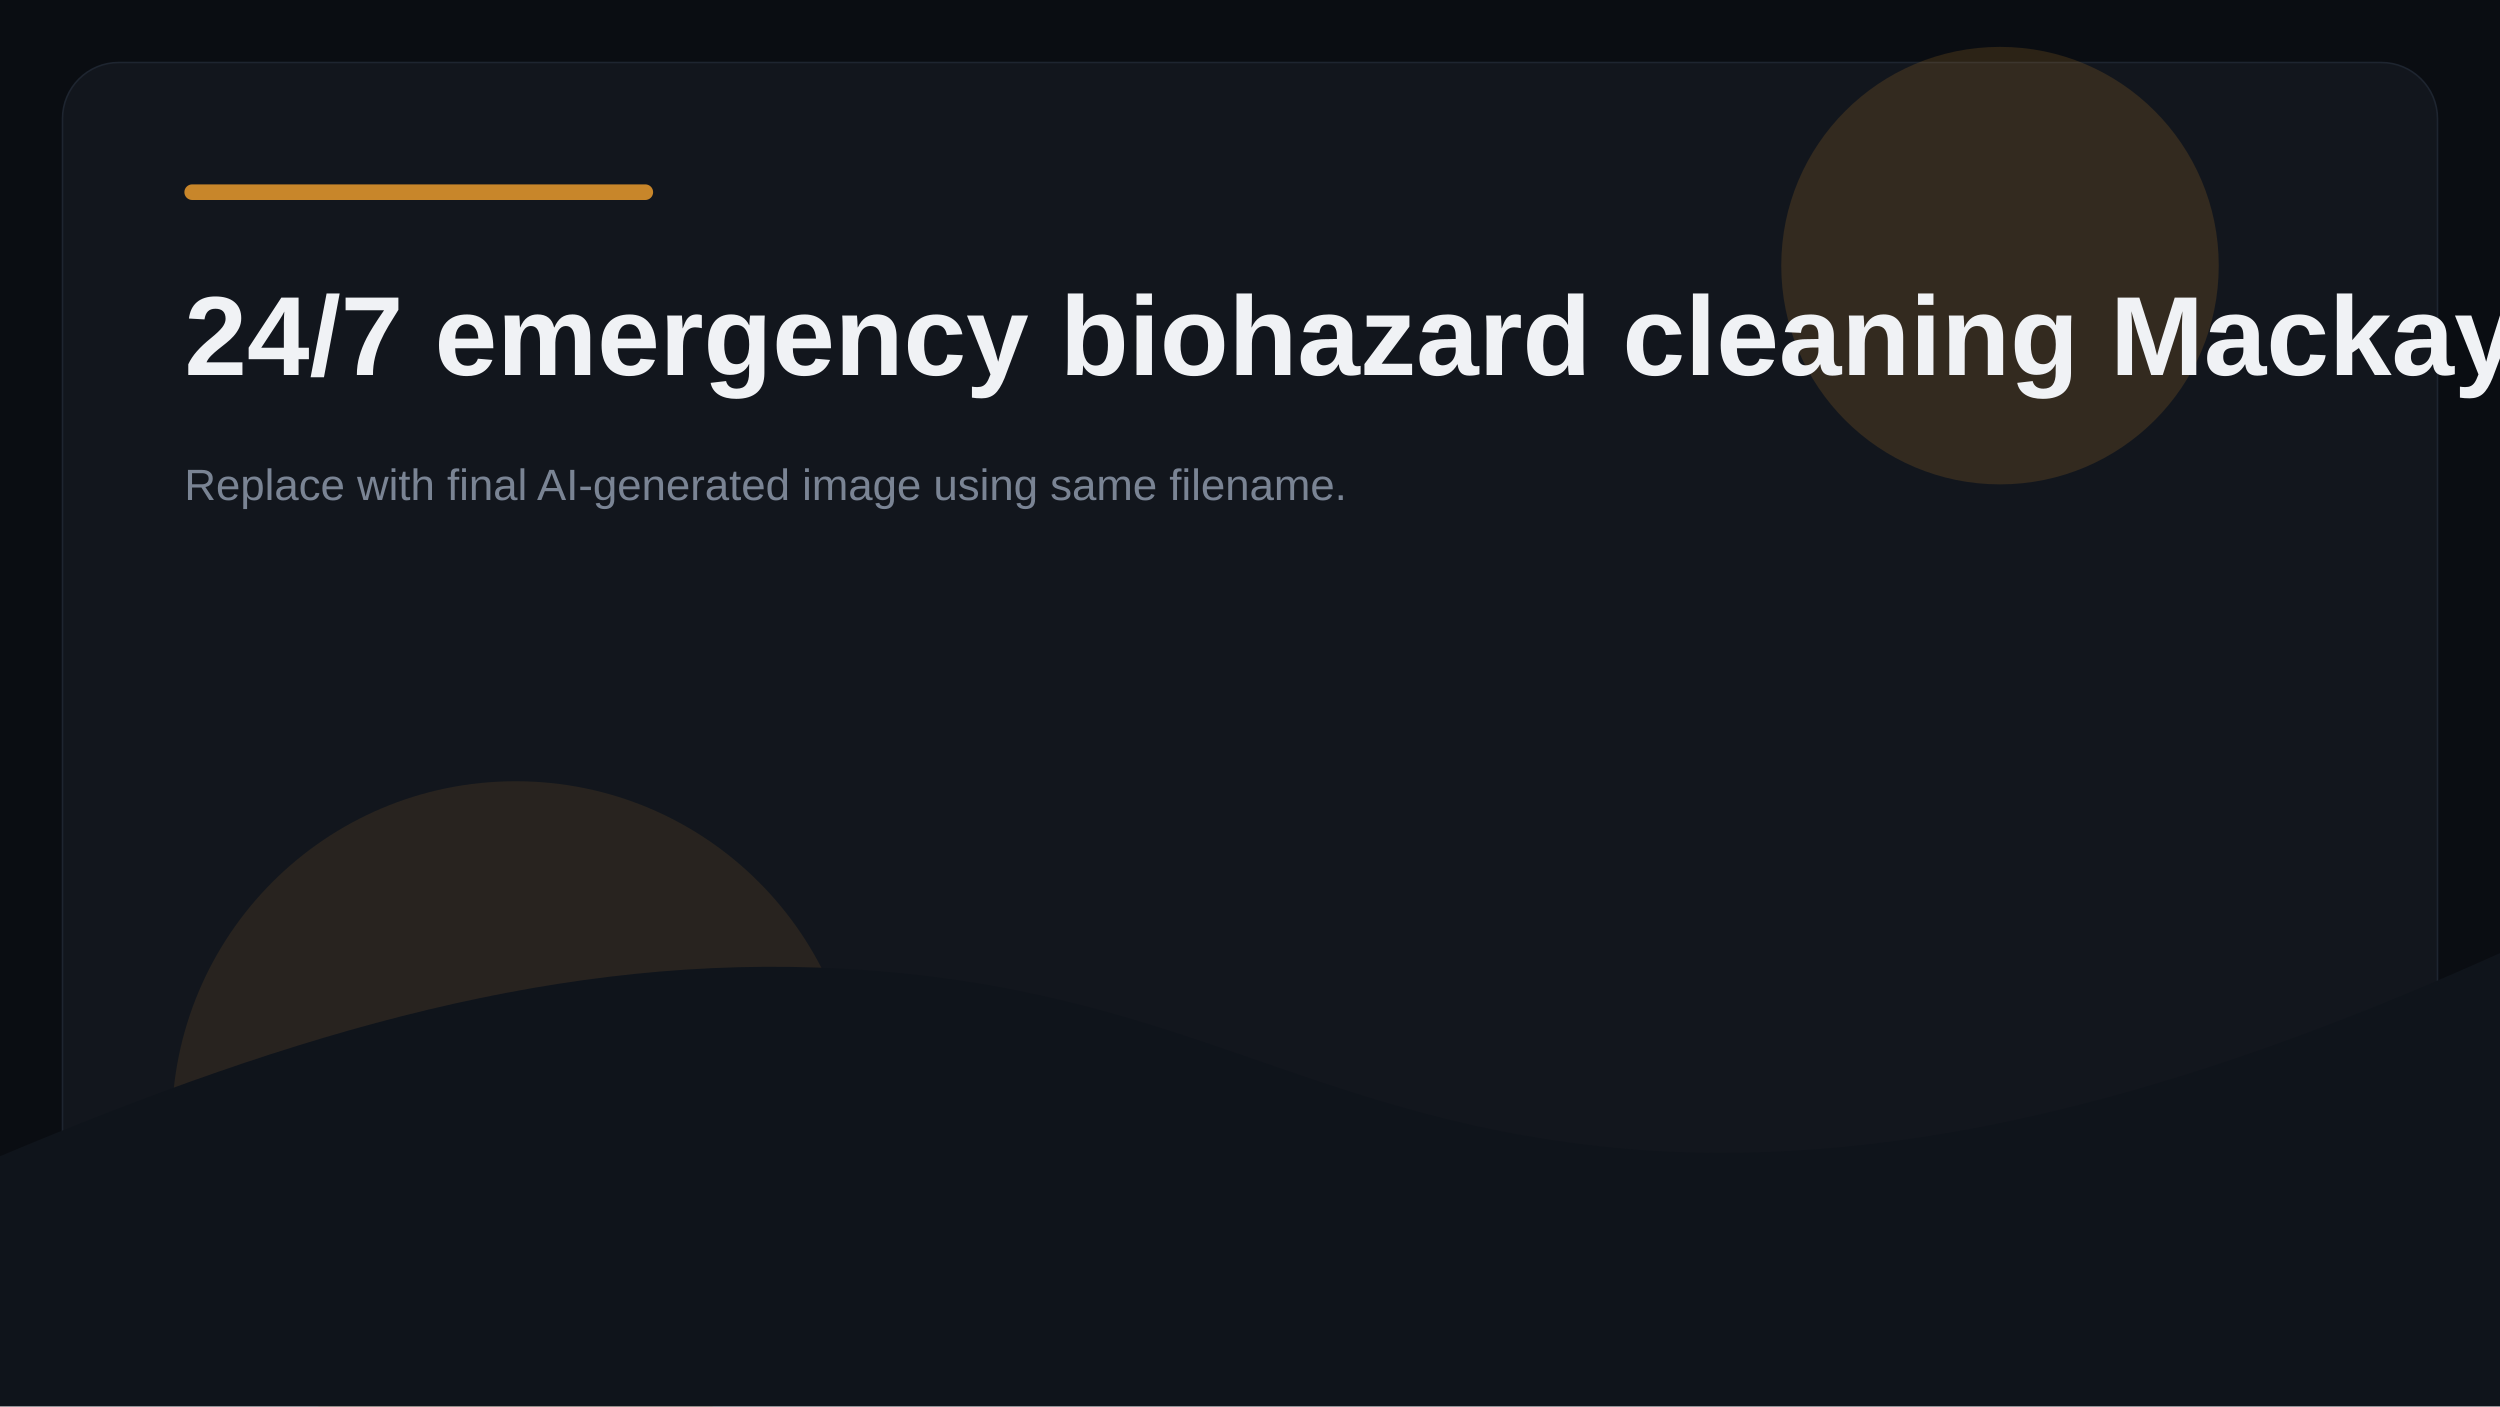
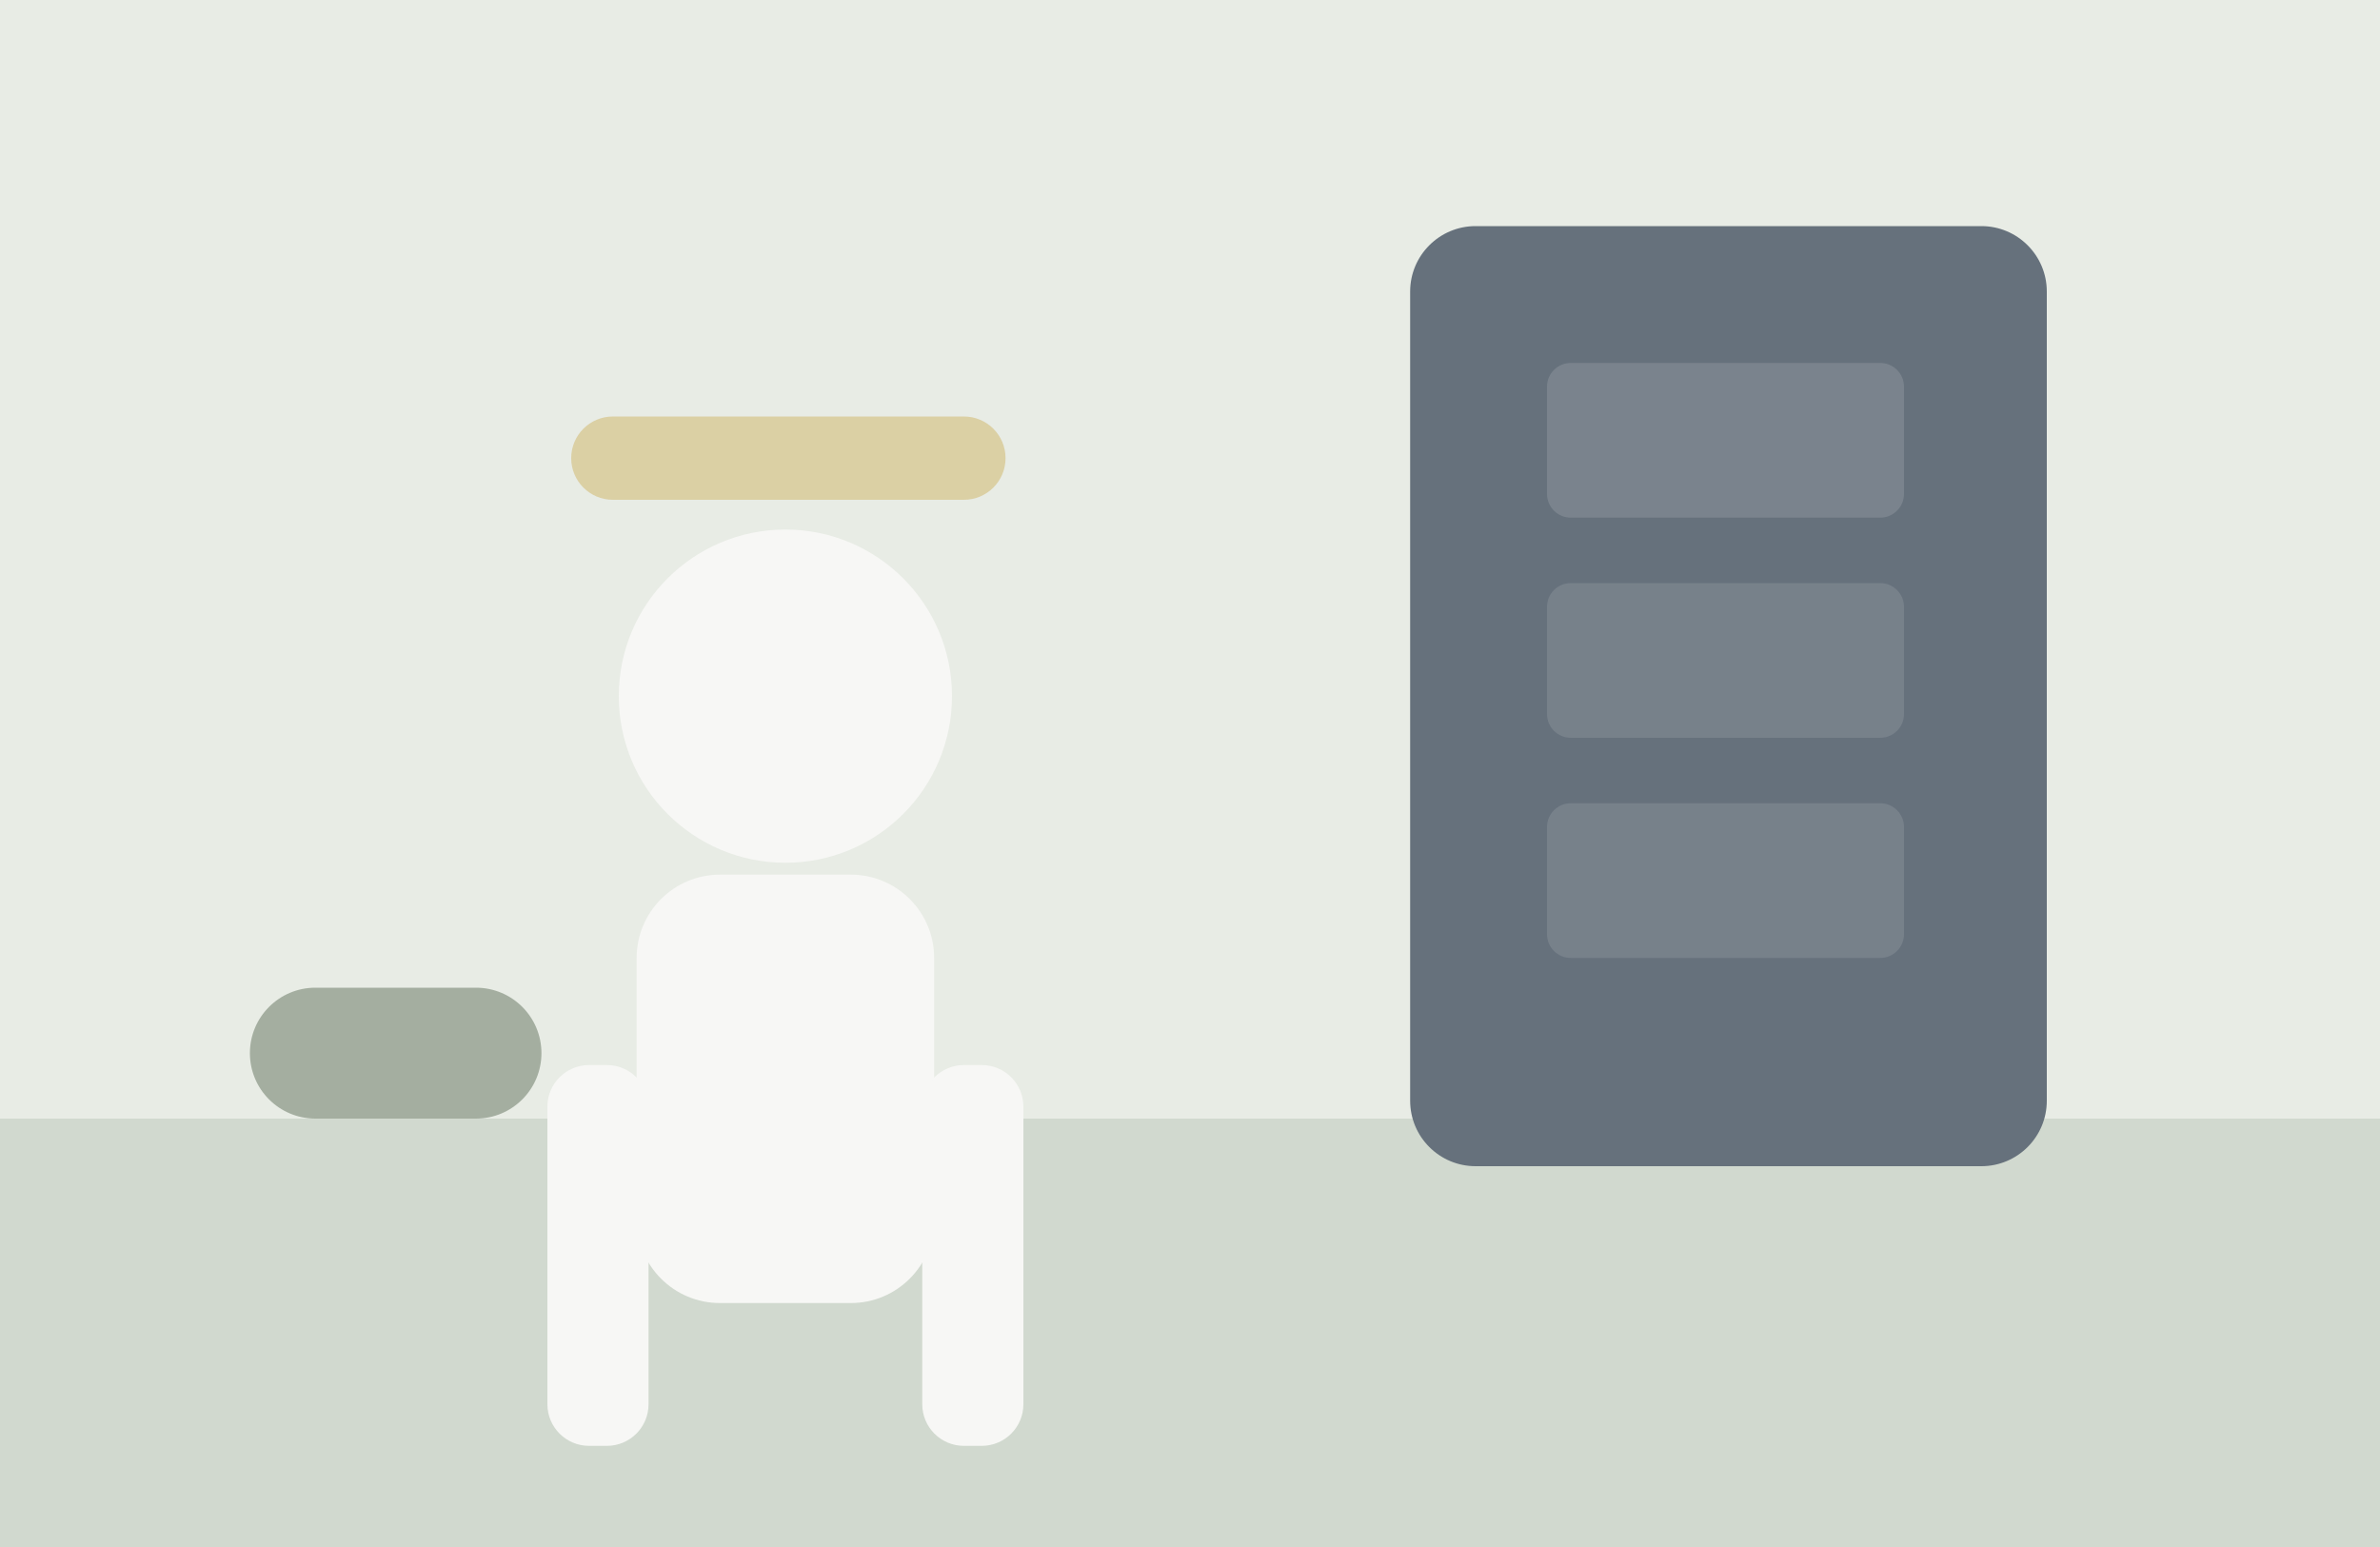
- <svg xmlns="http://www.w3.org/2000/svg" width="1600" height="900" viewBox="0 0 1600 900" fill="none">
-   <rect width="1600" height="900" fill="#0A0D12" />
-   <rect x="40" y="40" width="1520" height="820" rx="36" fill="#12161D" stroke="#1E2530" />
-   <circle cx="1280" cy="170" r="140" fill="#C8862A" fill-opacity="0.18" />
-   <circle cx="330" cy="720" r="220" fill="#C8862A" fill-opacity="0.12" />
-   <path d="M0 740C190 660 360 610 540 620C760 632 840 720 1050 736C1220 748 1400 700 1600 610V900H0V740Z" fill="#0F141B" />
-   <rect x="118" y="118" width="300" height="10" rx="5" fill="#C8862A" />
-   <text x="118" y="240" fill="#F0F2F5" font-size="72" font-family="Arial, sans-serif" font-weight="700">24/7 emergency biohazard cleaning Mackay</text>
-   <text x="118" y="320" fill="#7A8494" font-size="28" font-family="Arial, sans-serif">Replace with final AI-generated image using same filename.</text>
+ <svg xmlns="http://www.w3.org/2000/svg" width="800" height="520" viewBox="0 0 800 520" fill="none">
+   <rect width="800" height="520" fill="#E8ECE5" />
+   <rect y="376" width="800" height="144" fill="#D1D9CF" />
+   <rect x="474" y="76" width="214" height="316" rx="22" fill="#66717C" />
+   <rect x="520" y="122" width="120" height="52" rx="8" fill="#F7F7F5" fill-opacity="0.14" />
+   <rect x="520" y="196" width="120" height="52" rx="8" fill="#F7F7F5" fill-opacity="0.12" />
+   <rect x="520" y="270" width="120" height="52" rx="8" fill="#F7F7F5" fill-opacity="0.12" />
+   <circle cx="264" cy="234" r="56" fill="#F7F7F5" />
+   <rect x="214" y="294" width="100" height="144" rx="28" fill="#F7F7F5" />
+   <rect x="184" y="358" width="34" height="128" rx="14" fill="#F7F7F5" />
+   <rect x="310" y="358" width="34" height="128" rx="14" fill="#F7F7F5" />
+   <rect x="192" y="140" width="146" height="28" rx="14" fill="#C49A2C" fill-opacity="0.35" />
+   <rect x="84" y="332" width="98" height="44" rx="22" fill="#A4AEA0" />
</svg>
